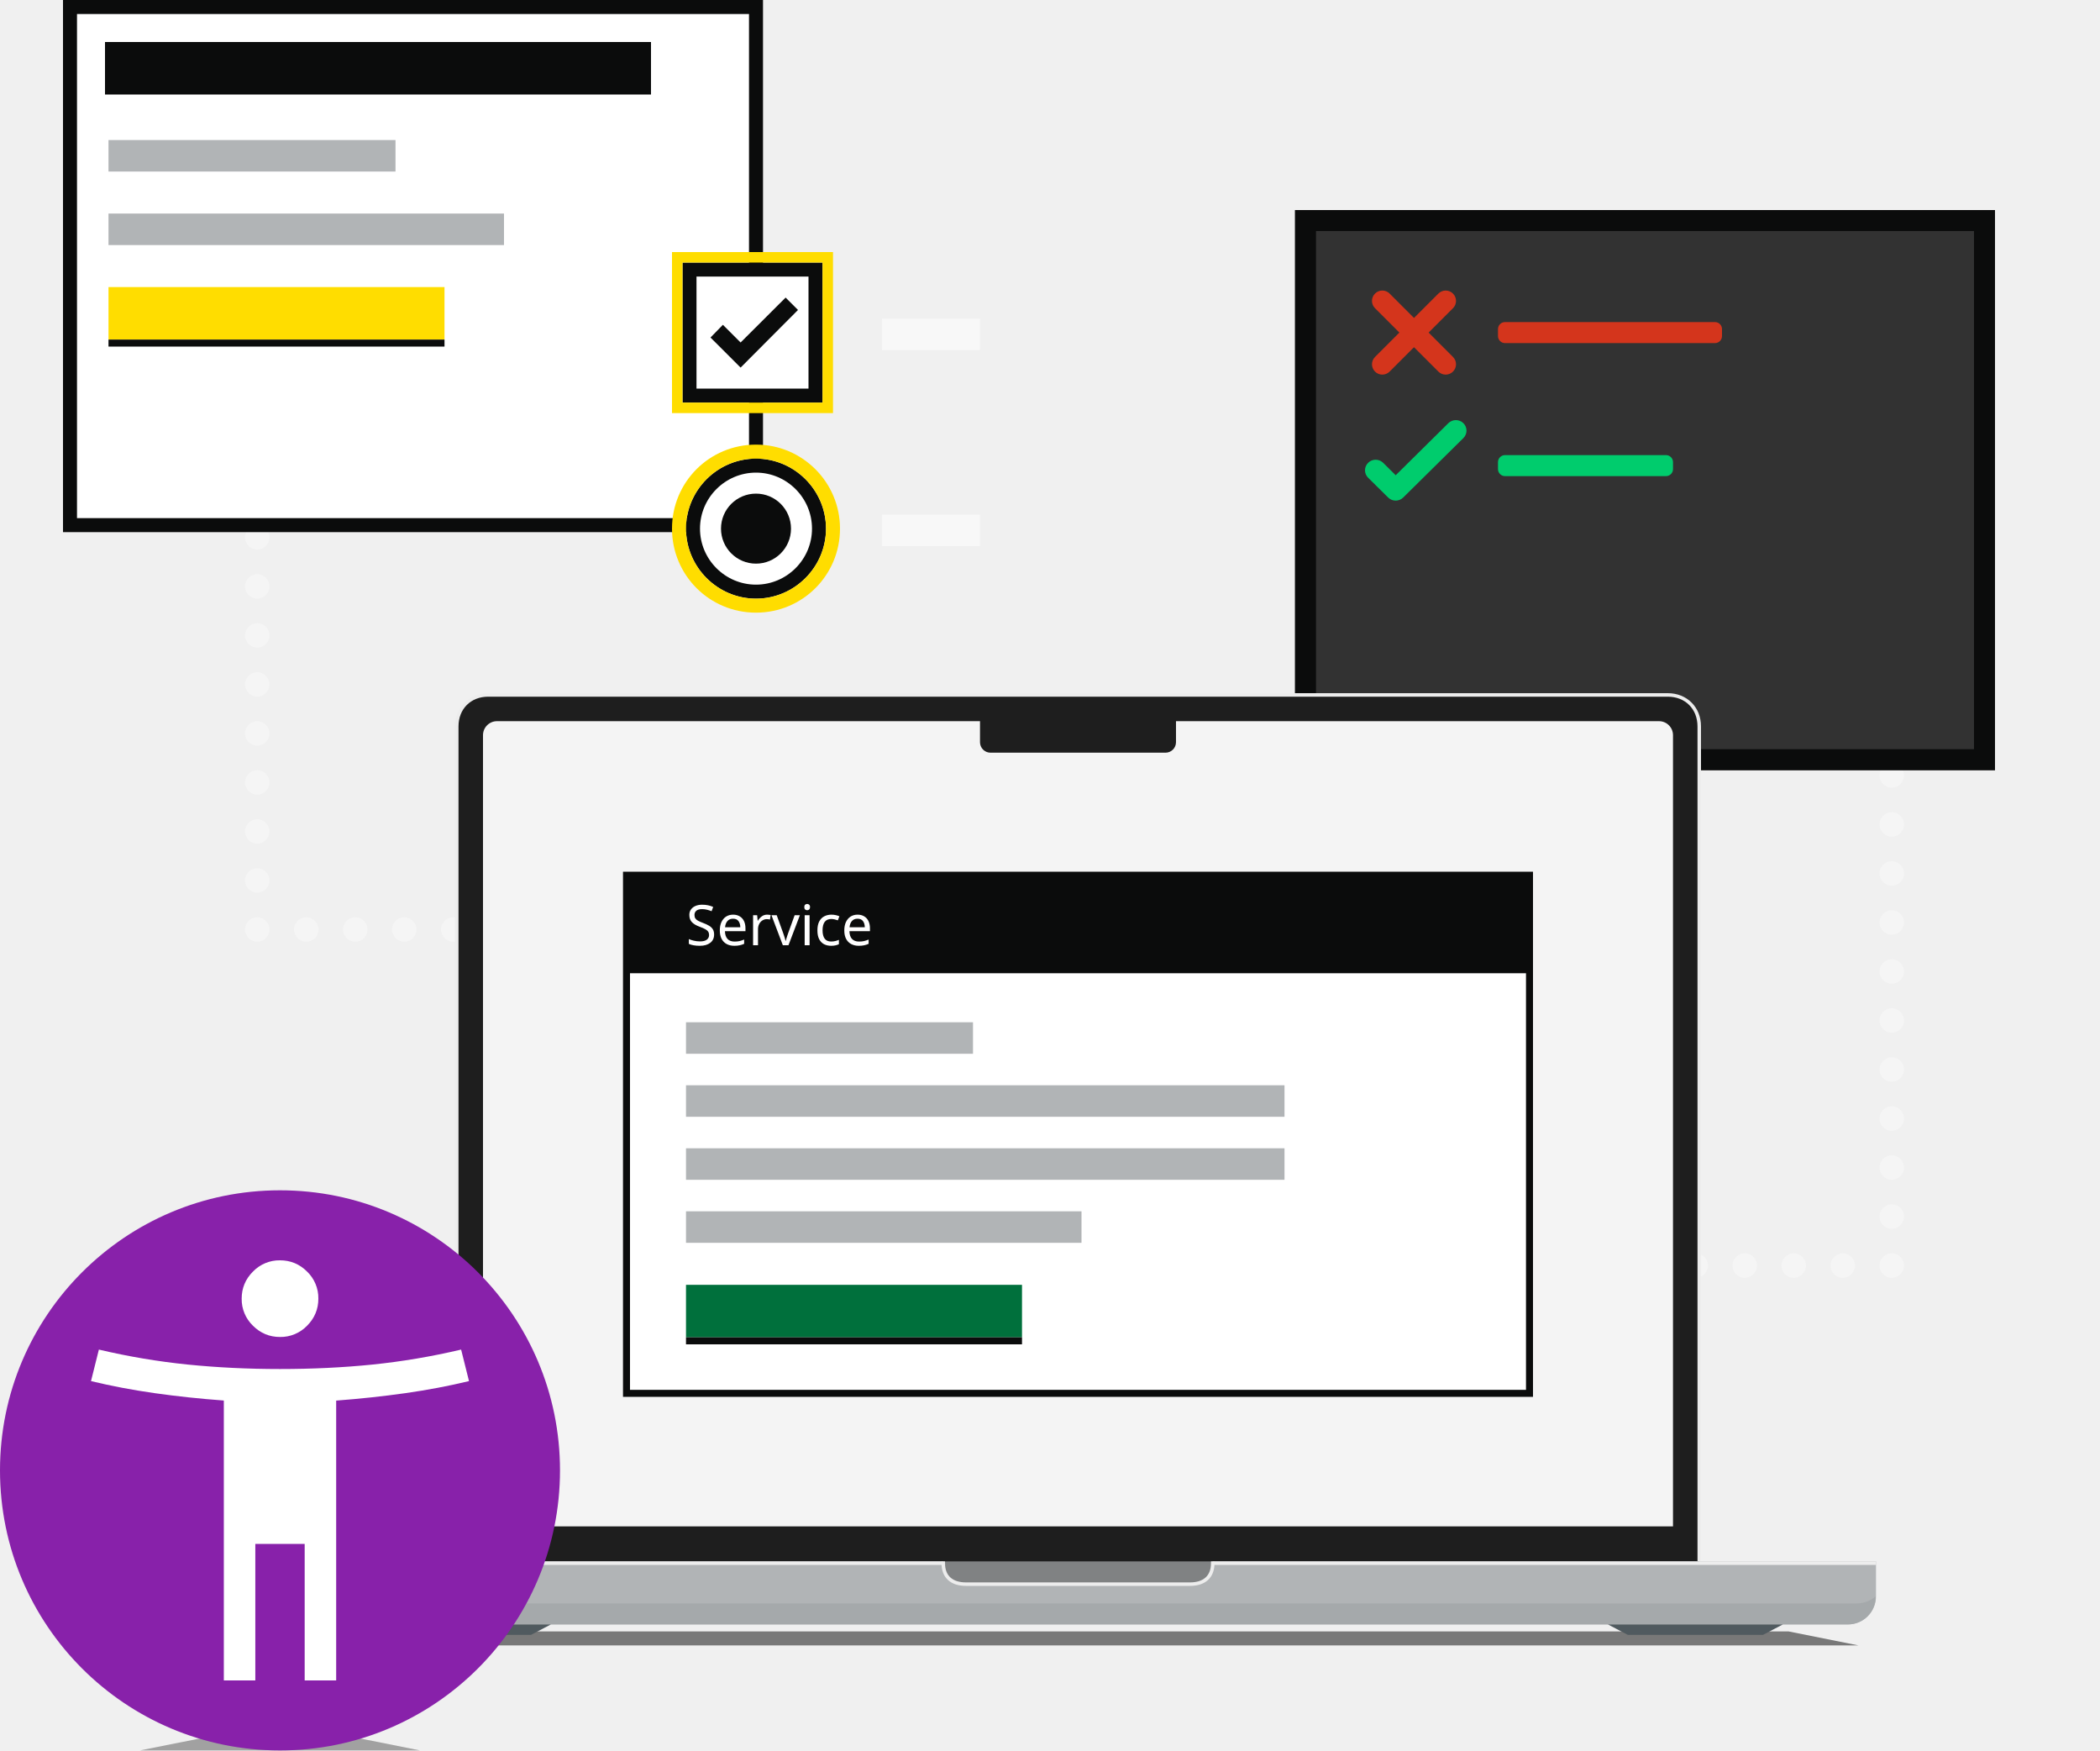
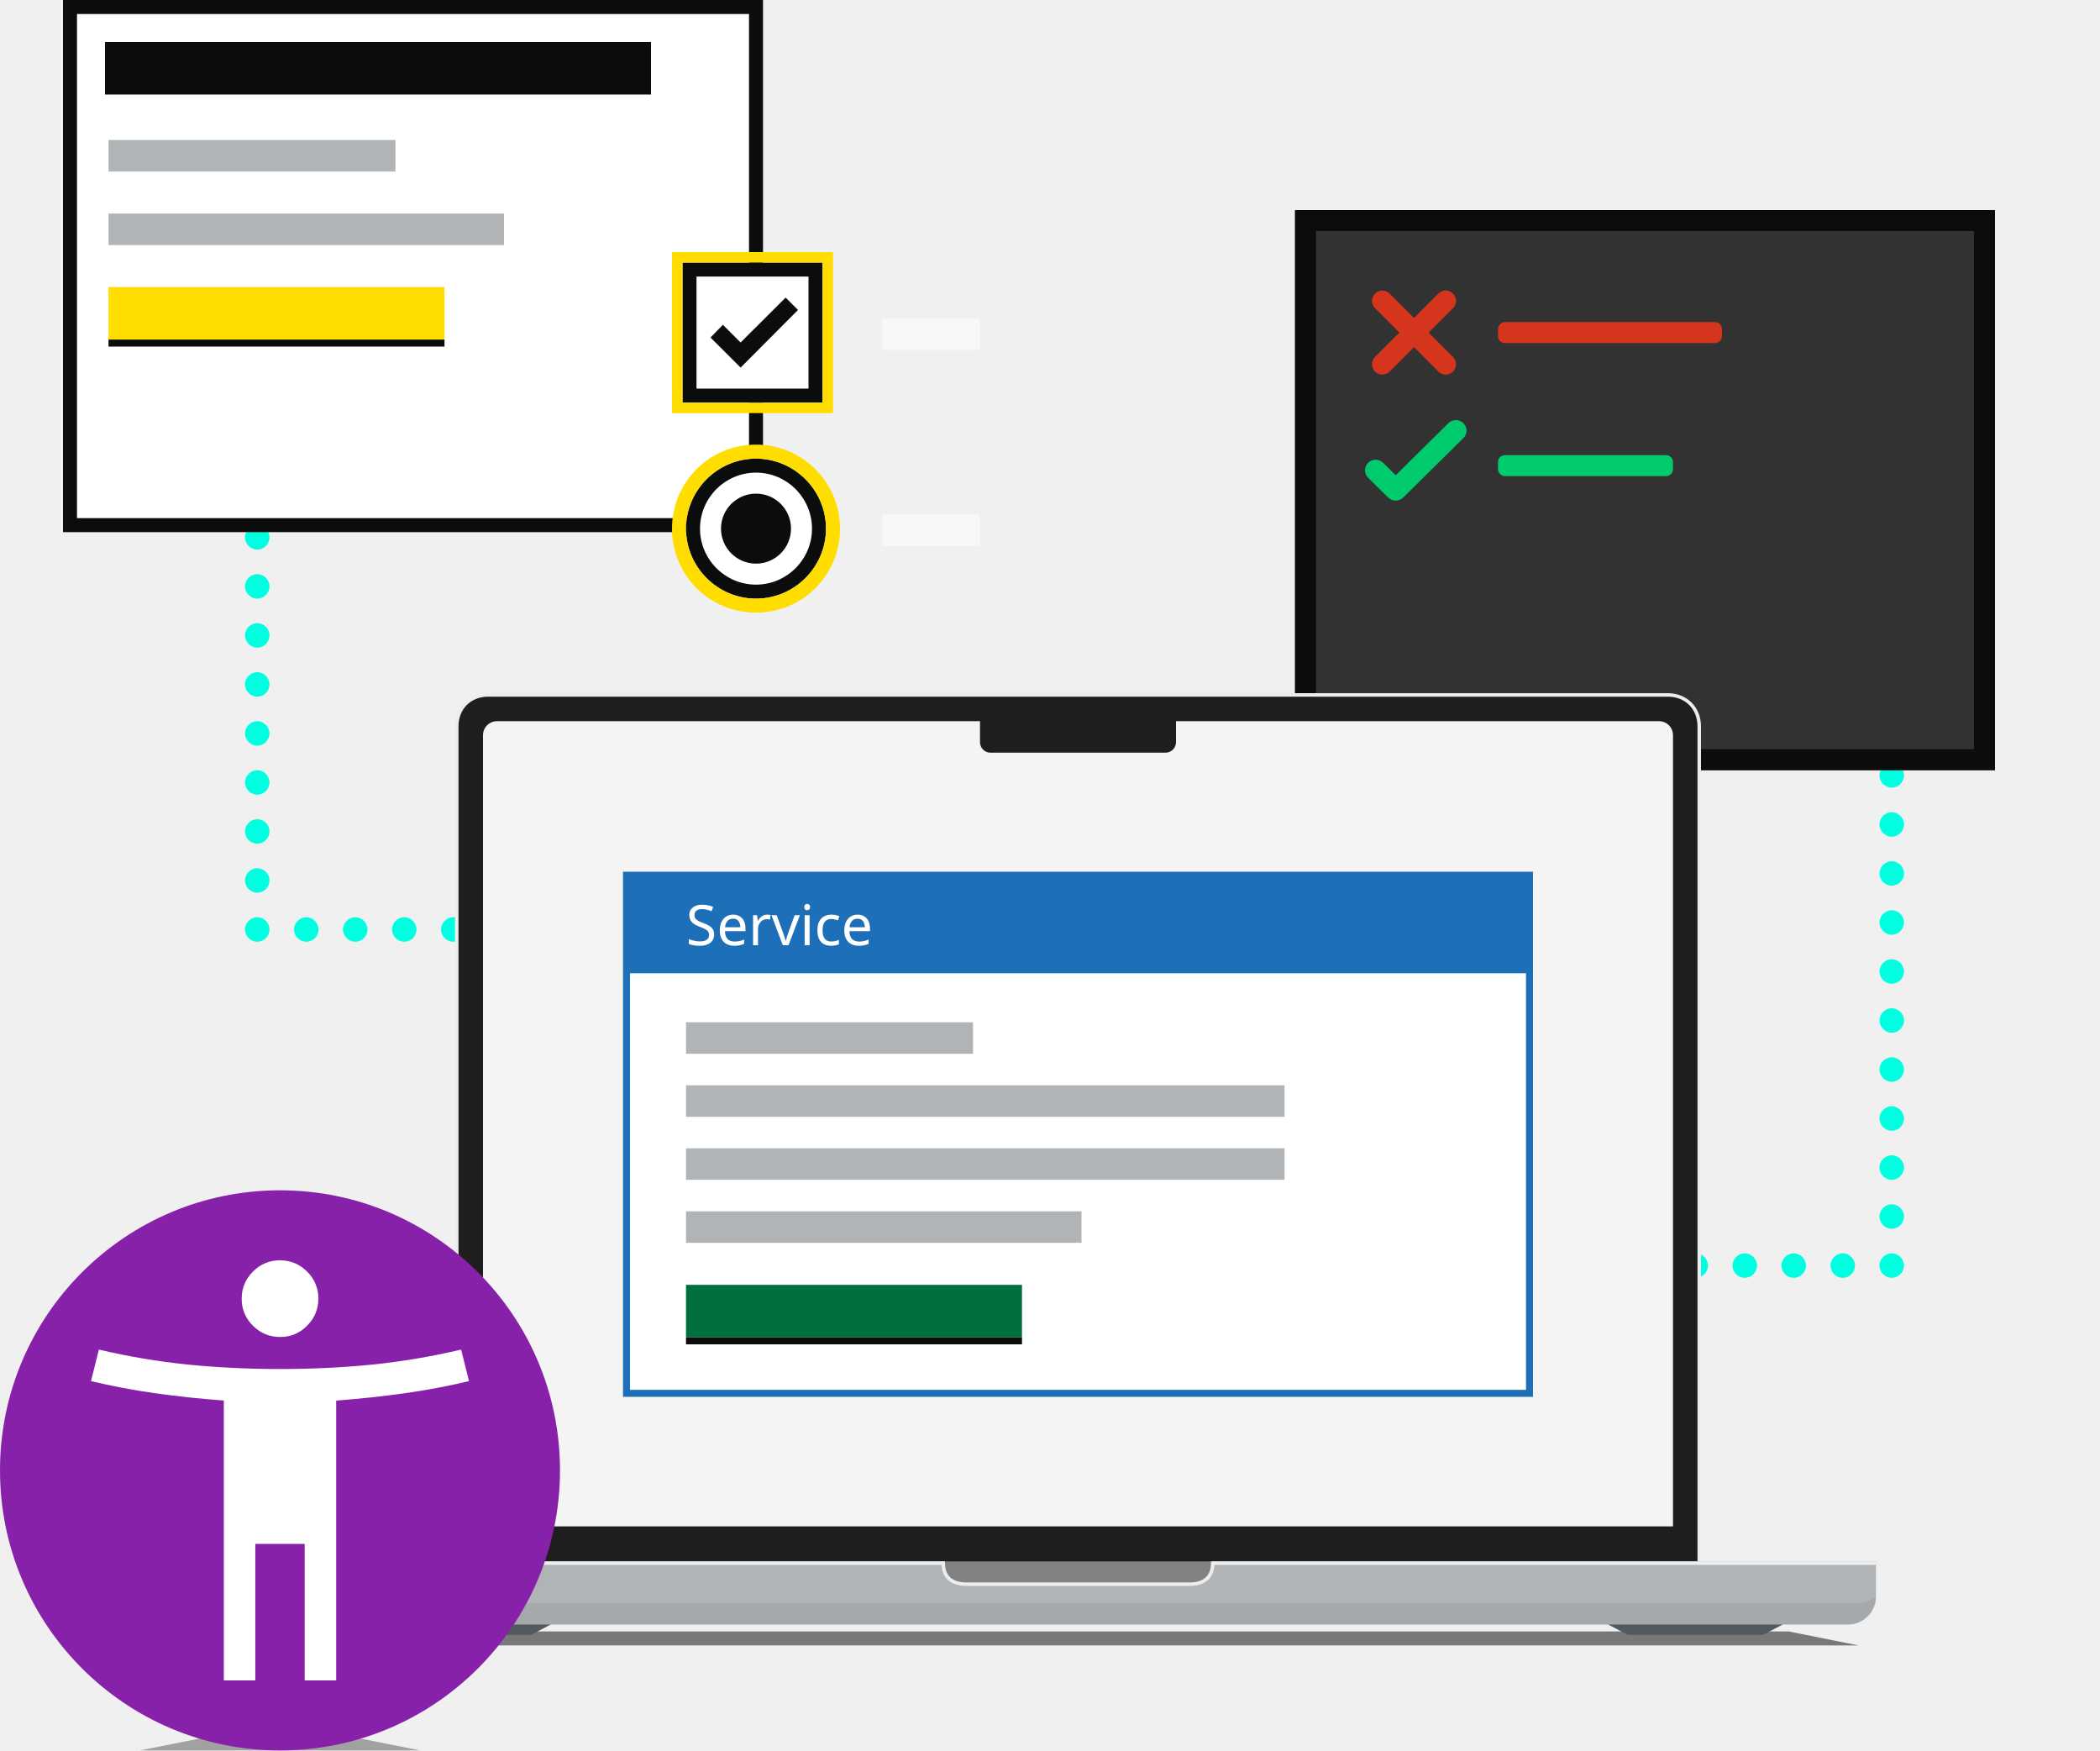
<svg xmlns="http://www.w3.org/2000/svg" xmlns:xlink="http://www.w3.org/1999/xlink" viewBox="0 0 600 500">
  <defs>
    <path id="a" d="M0 139h106a9 9 0 0 1 9 9v12h85V0H0v139Z" />
  </defs>
  <g fill="none" fill-rule="evenodd">
-     <path fill="#FFF" fill-opacity=".33" fill-rule="nonzero" d="M537 361.5c0-1.9 1.6-3.5 3.5-3.5s3.5 1.6 3.5 3.5-1.6 3.5-3.5 3.5-3.5-1.6-3.5-3.5Zm0-14c0-1.9 1.6-3.5 3.5-3.5s3.5 1.6 3.5 3.5-1.6 3.5-3.5 3.5-3.5-1.6-3.5-3.5Zm0-14c0-1.9 1.6-3.5 3.5-3.5s3.5 1.6 3.5 3.5-1.6 3.5-3.5 3.5-3.5-1.6-3.5-3.5Zm0-14c0-1.9 1.6-3.5 3.5-3.5s3.5 1.6 3.5 3.5-1.6 3.5-3.5 3.5-3.5-1.6-3.5-3.5Zm0-14c0-1.9 1.6-3.5 3.5-3.5s3.5 1.6 3.5 3.5-1.6 3.5-3.5 3.5-3.5-1.6-3.5-3.5Zm0-14c0-1.9 1.6-3.5 3.5-3.5s3.5 1.6 3.5 3.5-1.6 3.5-3.5 3.5-3.5-1.6-3.5-3.5Zm0-14c0-1.9 1.6-3.5 3.5-3.5s3.5 1.6 3.5 3.5-1.6 3.5-3.5 3.5-3.5-1.6-3.5-3.5Zm0-14c0-1.9 1.6-3.5 3.5-3.5s3.5 1.6 3.5 3.5-1.6 3.5-3.5 3.5-3.5-1.6-3.5-3.5Zm0-14c0-1.9 1.6-3.5 3.5-3.5s3.5 1.6 3.5 3.5-1.6 3.5-3.5 3.5-3.5-1.6-3.5-3.5Zm0-14c0-1.9 1.6-3.5 3.5-3.5s3.5 1.6 3.5 3.5-1.6 3.5-3.5 3.5-3.5-1.6-3.5-3.5Zm0-14c0-1.9 1.6-3.5 3.5-3.5s3.5 1.6 3.5 3.5-1.6 3.5-3.5 3.5-3.5-1.6-3.5-3.5Zm-14 140c0-1.9 1.6-3.5 3.5-3.5s3.5 1.6 3.5 3.5-1.6 3.5-3.5 3.5c-2 0-3.5-1.6-3.5-3.5Zm-14 0c0-1.9 1.6-3.5 3.5-3.5s3.5 1.6 3.5 3.5-1.6 3.5-3.5 3.5c-2 0-3.5-1.6-3.5-3.5Zm-14 0c0-1.9 1.6-3.5 3.5-3.5s3.5 1.6 3.5 3.5-1.6 3.5-3.5 3.5c-2 0-3.5-1.6-3.5-3.5Zm-14 0c0-1.9 1.6-3.5 3.5-3.5s3.5 1.6 3.5 3.5-1.6 3.5-3.5 3.5c-2 0-3.5-1.6-3.5-3.5Z" />
+     <path fill="#00FFE0" fill-rule="nonzero" d="M537 361.5c0-1.9 1.6-3.5 3.5-3.5s3.5 1.6 3.5 3.5-1.6 3.5-3.5 3.5-3.5-1.6-3.5-3.5Zm0-14c0-1.9 1.6-3.5 3.5-3.5s3.5 1.6 3.5 3.5-1.6 3.5-3.5 3.5-3.5-1.6-3.5-3.5Zm0-14c0-1.9 1.6-3.5 3.5-3.5s3.5 1.6 3.5 3.5-1.6 3.5-3.5 3.5-3.5-1.6-3.5-3.5Zm0-14c0-1.9 1.6-3.5 3.5-3.5s3.5 1.6 3.5 3.5-1.6 3.5-3.5 3.5-3.5-1.6-3.5-3.5Zm0-14c0-1.9 1.6-3.5 3.5-3.5s3.5 1.6 3.5 3.5-1.6 3.5-3.5 3.5-3.5-1.6-3.5-3.5Zm0-14c0-1.9 1.6-3.5 3.5-3.5s3.5 1.6 3.5 3.5-1.6 3.5-3.5 3.5-3.5-1.6-3.5-3.5Zm0-14c0-1.9 1.6-3.5 3.5-3.5s3.5 1.6 3.5 3.5-1.6 3.5-3.5 3.5-3.5-1.6-3.5-3.5Zm0-14c0-1.9 1.6-3.5 3.5-3.5s3.5 1.6 3.5 3.5-1.6 3.5-3.5 3.5-3.5-1.6-3.5-3.5Zm0-14c0-1.9 1.6-3.5 3.5-3.5s3.5 1.6 3.5 3.5-1.6 3.5-3.5 3.5-3.5-1.6-3.5-3.5Zm0-14c0-1.9 1.6-3.5 3.5-3.5s3.5 1.6 3.5 3.5-1.6 3.5-3.5 3.5-3.5-1.6-3.5-3.5Zm0-14c0-1.9 1.6-3.5 3.5-3.5s3.5 1.6 3.5 3.5-1.6 3.5-3.5 3.5-3.5-1.6-3.5-3.5Zm-14 140c0-1.9 1.6-3.5 3.5-3.5s3.5 1.6 3.5 3.5-1.6 3.5-3.5 3.5c-2 0-3.5-1.6-3.5-3.5Zm-14 0c0-1.9 1.6-3.5 3.5-3.5s3.5 1.6 3.5 3.5-1.6 3.5-3.5 3.5c-2 0-3.5-1.6-3.5-3.5Zm-14 0c0-1.9 1.6-3.5 3.5-3.5s3.5 1.6 3.5 3.5-1.6 3.5-3.5 3.5c-2 0-3.5-1.6-3.5-3.5Zm-14 0c0-1.9 1.6-3.5 3.5-3.5s3.5 1.6 3.5 3.5-1.6 3.5-3.5 3.5c-2 0-3.5-1.6-3.5-3.5Z" />
    <g transform="translate(370 60)">
      <mask id="b" fill="#fff">
        <use xlink:href="#a" />
      </mask>
      <use xlink:href="#a" fill="#000" />
      <path fill="#323232" fill-rule="nonzero" stroke="#0B0C0C" stroke-width="6" d="M197 3v154H3V3h194Z" mask="url(#b)" />
      <rect width="50" height="6" x="58" y="70" fill="#00CC6D" mask="url(#b)" rx="2" />
      <path fill="#00CC6D" d="M20.89 72.2a3.06 3.06 0 0 1 4.3 0l3.58 3.55 15.04-14.87a3.06 3.06 0 0 1 4.3 0 2.98 2.98 0 0 1 0 4.25l-17.2 16.99a3.06 3.06 0 0 1-4.29 0l-5.73-5.66a2.98 2.98 0 0 1 0-4.25Z" mask="url(#b)" />
      <rect width="64" height="6" x="58" y="32" fill="#D4351C" mask="url(#b)" rx="2" />
      <path fill="#D4351C" d="M22.86 23.86a2.95 2.95 0 0 1 4.18 0L34 30.82l6.96-6.96a2.95 2.95 0 0 1 4.18 4.18L38.18 35l6.96 6.96a2.95 2.95 0 0 1-4.18 4.18L34 39.18l-6.96 6.96a2.95 2.95 0 0 1-4.18-4.18L29.82 35l-6.96-6.96a2.95 2.95 0 0 1 0-4.18Z" mask="url(#b)" />
    </g>
-     <path fill="#FFF" fill-opacity=".33" fill-rule="nonzero" d="M77 265.5c0-1.9-1.6-3.5-3.5-3.5s-3.5 1.6-3.5 3.5 1.6 3.5 3.5 3.5 3.5-1.6 3.5-3.5Zm0-14c0-1.9-1.6-3.5-3.5-3.5s-3.5 1.6-3.5 3.5 1.6 3.5 3.5 3.5 3.5-1.6 3.5-3.5Zm0-14c0-1.9-1.6-3.5-3.5-3.5s-3.5 1.6-3.5 3.5 1.6 3.5 3.5 3.5 3.5-1.6 3.5-3.5Zm0-14c0-1.9-1.6-3.5-3.5-3.5s-3.5 1.6-3.5 3.5 1.6 3.5 3.5 3.5 3.5-1.6 3.5-3.5Zm0-14c0-1.9-1.6-3.5-3.5-3.5s-3.5 1.6-3.5 3.5 1.6 3.5 3.5 3.5 3.5-1.6 3.5-3.5Zm0-14c0-1.9-1.6-3.5-3.5-3.5s-3.5 1.6-3.5 3.5 1.6 3.5 3.5 3.5 3.5-1.6 3.5-3.5Zm0-14c0-1.9-1.6-3.5-3.5-3.5s-3.5 1.6-3.5 3.5 1.6 3.5 3.5 3.5 3.5-1.6 3.5-3.5Zm0-14c0-1.9-1.6-3.5-3.5-3.5s-3.5 1.6-3.5 3.5 1.6 3.5 3.5 3.5 3.5-1.6 3.5-3.5Zm0-14c0-1.9-1.6-3.5-3.5-3.5s-3.5 1.6-3.5 3.5 1.6 3.5 3.5 3.5 3.5-1.6 3.5-3.5Zm14 112c0-1.9-1.6-3.5-3.5-3.5s-3.5 1.6-3.5 3.5 1.6 3.5 3.5 3.5c2 0 3.5-1.6 3.5-3.5Zm14 0c0-1.9-1.6-3.5-3.5-3.5s-3.5 1.6-3.5 3.5 1.6 3.5 3.5 3.5c2 0 3.5-1.6 3.5-3.5Zm14 0c0-1.9-1.6-3.5-3.5-3.5s-3.5 1.6-3.5 3.5 1.6 3.5 3.5 3.5c2 0 3.5-1.6 3.5-3.5Zm14 0c0-1.9-1.6-3.5-3.5-3.5s-3.5 1.6-3.5 3.5 1.6 3.5 3.5 3.5c2 0 3.5-1.6 3.5-3.5Z" />
+     <path fill="#00FFE0" fill-rule="nonzero" d="M77 265.5c0-1.9-1.6-3.5-3.5-3.5s-3.5 1.6-3.5 3.5 1.6 3.5 3.5 3.5 3.5-1.6 3.5-3.5Zm0-14c0-1.9-1.6-3.5-3.5-3.5s-3.5 1.6-3.5 3.5 1.6 3.5 3.5 3.5 3.5-1.6 3.5-3.5Zm0-14c0-1.9-1.6-3.5-3.5-3.5s-3.5 1.6-3.5 3.5 1.6 3.5 3.5 3.5 3.5-1.6 3.5-3.5Zm0-14c0-1.9-1.6-3.5-3.5-3.5s-3.5 1.6-3.5 3.5 1.6 3.5 3.5 3.5 3.5-1.6 3.5-3.5Zm0-14c0-1.9-1.6-3.5-3.5-3.5s-3.5 1.6-3.5 3.5 1.6 3.5 3.5 3.5 3.5-1.6 3.5-3.5Zm0-14c0-1.9-1.6-3.5-3.5-3.5s-3.5 1.6-3.5 3.5 1.6 3.5 3.5 3.5 3.5-1.6 3.5-3.5Zm0-14c0-1.9-1.6-3.5-3.5-3.5s-3.5 1.6-3.5 3.5 1.6 3.5 3.5 3.5 3.5-1.6 3.5-3.5Zm0-14c0-1.9-1.6-3.5-3.5-3.5s-3.5 1.6-3.5 3.5 1.6 3.5 3.5 3.5 3.5-1.6 3.5-3.5Zm0-14c0-1.9-1.6-3.5-3.5-3.5s-3.5 1.6-3.5 3.5 1.6 3.5 3.5 3.5 3.5-1.6 3.5-3.5Zm14 112c0-1.9-1.6-3.5-3.5-3.5s-3.5 1.6-3.5 3.5 1.6 3.5 3.5 3.5c2 0 3.5-1.6 3.5-3.5Zm14 0c0-1.9-1.6-3.5-3.5-3.5s-3.5 1.6-3.5 3.5 1.6 3.5 3.5 3.5c2 0 3.5-1.6 3.5-3.5Zm14 0c0-1.9-1.6-3.5-3.5-3.5s-3.5 1.6-3.5 3.5 1.6 3.5 3.5 3.5c2 0 3.5-1.6 3.5-3.5Zm14 0c0-1.9-1.6-3.5-3.5-3.5s-3.5 1.6-3.5 3.5 1.6 3.5 3.5 3.5c2 0 3.5-1.6 3.5-3.5Z" />
    <path fill="#FFF" d="M138 206h340v230H138z" opacity=".3" />
    <path fill="#1E1E1E" fill-rule="nonzero" d="M476.42 198.5c5.55 0 9.08 3.82 9.08 9.81V446.5h-355V208.31c0-6 3.53-9.81 9.08-9.81h336.84ZM280 206H142a4 4 0 0 0-4 4v226h340V210a4 4 0 0 0-4-4H336v6a3 3 0 0 1-3 3h-50a3 3 0 0 1-3-3v-6Z" />
    <path fill="#EDEDED" fill-rule="nonzero" d="M486 446h-1V207.5c0-5-3.5-8.5-8.5-8.5h-337c-5 0-8.5 3.5-8.5 8.5V446h-1V207.5c0-5.5 4-9.5 9.5-9.5h337c5.5 0 9.5 4 9.5 9.5V446Z" />
    <path fill="#808283" fill-rule="nonzero" d="M269 446h78v7h-78z" />
    <path fill="#B1B4B6" fill-rule="nonzero" d="M339.5 452.5H276c-5 0-6.5-3-6.5-6.5H80l.06 10.04a8 8 0 0 0 8 7.96H528a8 8 0 0 0 8-8v-10H346.5c0 4-2 6.5-7 6.5Z" />
    <path stroke="#EDEDED" d="M536 446.5H346.5c0 4-2.5 6-6.5 6h-64c-4 0-6.5-2-6.5-6H80" />
    <path fill="#A5A9AB" fill-rule="nonzero" d="M80 456v.1a8 8 0 0 0 8 7.9h440a7.9 7.9 0 0 0 7.9-8 8.5 8.5 0 0 1-5.49 2.01L85.88 458a9.6 9.6 0 0 1-5.88-2Z" />
    <path fill="#000" fill-opacity=".5" fill-rule="nonzero" d="M105 466h406l20 4H85z" />
    <path fill="#505A5F" fill-rule="nonzero" d="m107.4 464 5.7 3h38.6l5.7-3zm352 0 5.7 3h38.6l5.7-3z" />
    <path fill="#FFF" fill-rule="nonzero" stroke="#0B0C0C" stroke-width="4" d="M20 2h196v148H20z" />
    <path fill="#0B0C0C" d="M30 12h156v15H30z" />
    <path fill="#B1B4B6" fill-rule="nonzero" d="M31 40h82v9H31v-9Zm0 21h113v9H31v-9Z" />
    <path fill="#FD0" fill-rule="nonzero" d="M31 82h96v15H31z" />
    <path fill="#0B0C0C" fill-rule="nonzero" d="M31 97h96v2H31z" />
    <g fill-rule="nonzero">
      <path fill="#FFF" fill-opacity=".5" d="M252 147h28v9h-28v-9Zm0-56h28v9h-28v-9Z" />
      <g transform="translate(192 127)">
        <circle cx="24" cy="24" r="20" fill="#FFF" />
        <path fill="#0B0C0C" d="M24 8c8.8 0 16 7.2 16 16s-7.2 16-16 16S8 32.8 8 24 15.2 8 24 8m0-4C13 4 4 13 4 24s9 20 20 20 20-9 20-20S35 4 24 4Z" />
        <path fill="#FD0" d="M24 4c11 0 20 9 20 20s-9 20-20 20S4 35 4 24 13 4 24 4m0-4C10.7 0 0 10.7 0 24s10.7 24 24 24 24-10.7 24-24A24 24 0 0 0 24 0Z" />
        <circle cx="24" cy="24" r="10" fill="#0B0C0C" />
      </g>
      <path fill="#FFF" d="M197 77h36v36h-36z" />
      <path fill="#0B0C0C" d="M231 79v32h-32V79h32m4-4h-40v40h40V75Z" />
      <path fill="#0B0C0C" d="M228 88.54 224.46 85 211.6 97.83l-5.06-5.05-3.54 3.63 8.6 8.59L228 88.54" />
      <path fill="#FD0" d="M235 75v40h-40V75h40m3-3h-46v46h46V72Z" />
    </g>
    <g transform="translate(0 340)">
      <path fill="#000" fill-opacity=".33" fill-rule="nonzero" d="M60 156h40l20 4H40z" />
      <circle cx="80" cy="80" r="80" fill="#8821AA" />
      <path fill="#FFF" fill-rule="nonzero" d="M80.01 41.9c-3 0-5.59-1.07-7.73-3.21a10.51 10.51 0 0 1-3.23-7.73c0-3 1.07-5.59 3.21-7.73A10.51 10.51 0 0 1 80 20c3 0 5.59 1.07 7.73 3.21a10.51 10.51 0 0 1 3.23 7.73c0 3-1.07 5.58-3.21 7.73A10.51 10.51 0 0 1 80 41.9ZM63.95 140V60.05c-6.8-.5-13.38-1.2-19.73-2.1-6.34-.9-12.42-2.05-18.22-3.45l2.25-9c8.5 2 16.95 3.42 25.35 4.27 8.4.85 17.2 1.28 26.4 1.28s18-.42 26.4-1.27c8.4-.86 16.85-2.28 25.35-4.28l2.25 9c-5.8 1.4-11.88 2.55-18.22 3.45-6.36.9-12.93 1.6-19.73 2.12V140h-9v-39h-14.1v39h-9Z" />
    </g>
-     <path fill="#FFF" fill-rule="nonzero" stroke="#0B0C0C" stroke-width="2" d="M179 250h258v148H179z" />
-     <path fill="#0B0C0C" fill-rule="nonzero" d="M179 250h258v28H179z" />
+     <path fill="#FFF" fill-rule="nonzero" stroke="#1D70B8" stroke-width="2" d="M179 250h258v148H179z" />
+     <path fill="#1D70B8" fill-rule="nonzero" d="M179 250h258v28H179z" />
    <text fill="#FFF" font-family="system-ui, sans-serif" font-size="16" transform="translate(180 250)">
      <tspan x="16" y="20">Service</tspan>
    </text>
    <path fill="#B1B4B6" fill-rule="nonzero" d="M196 292h82v9h-82v-9Zm0 18h171v9H196v-9Zm0 18h171v9H196v-9Zm0 18h113v9H196v-9Z" />
    <path fill="#00703C" fill-rule="nonzero" d="M196 367h96v15h-96z" />
    <path fill="#0B0C0C" fill-rule="nonzero" d="M196 382h96v2h-96z" />
  </g>
</svg>
